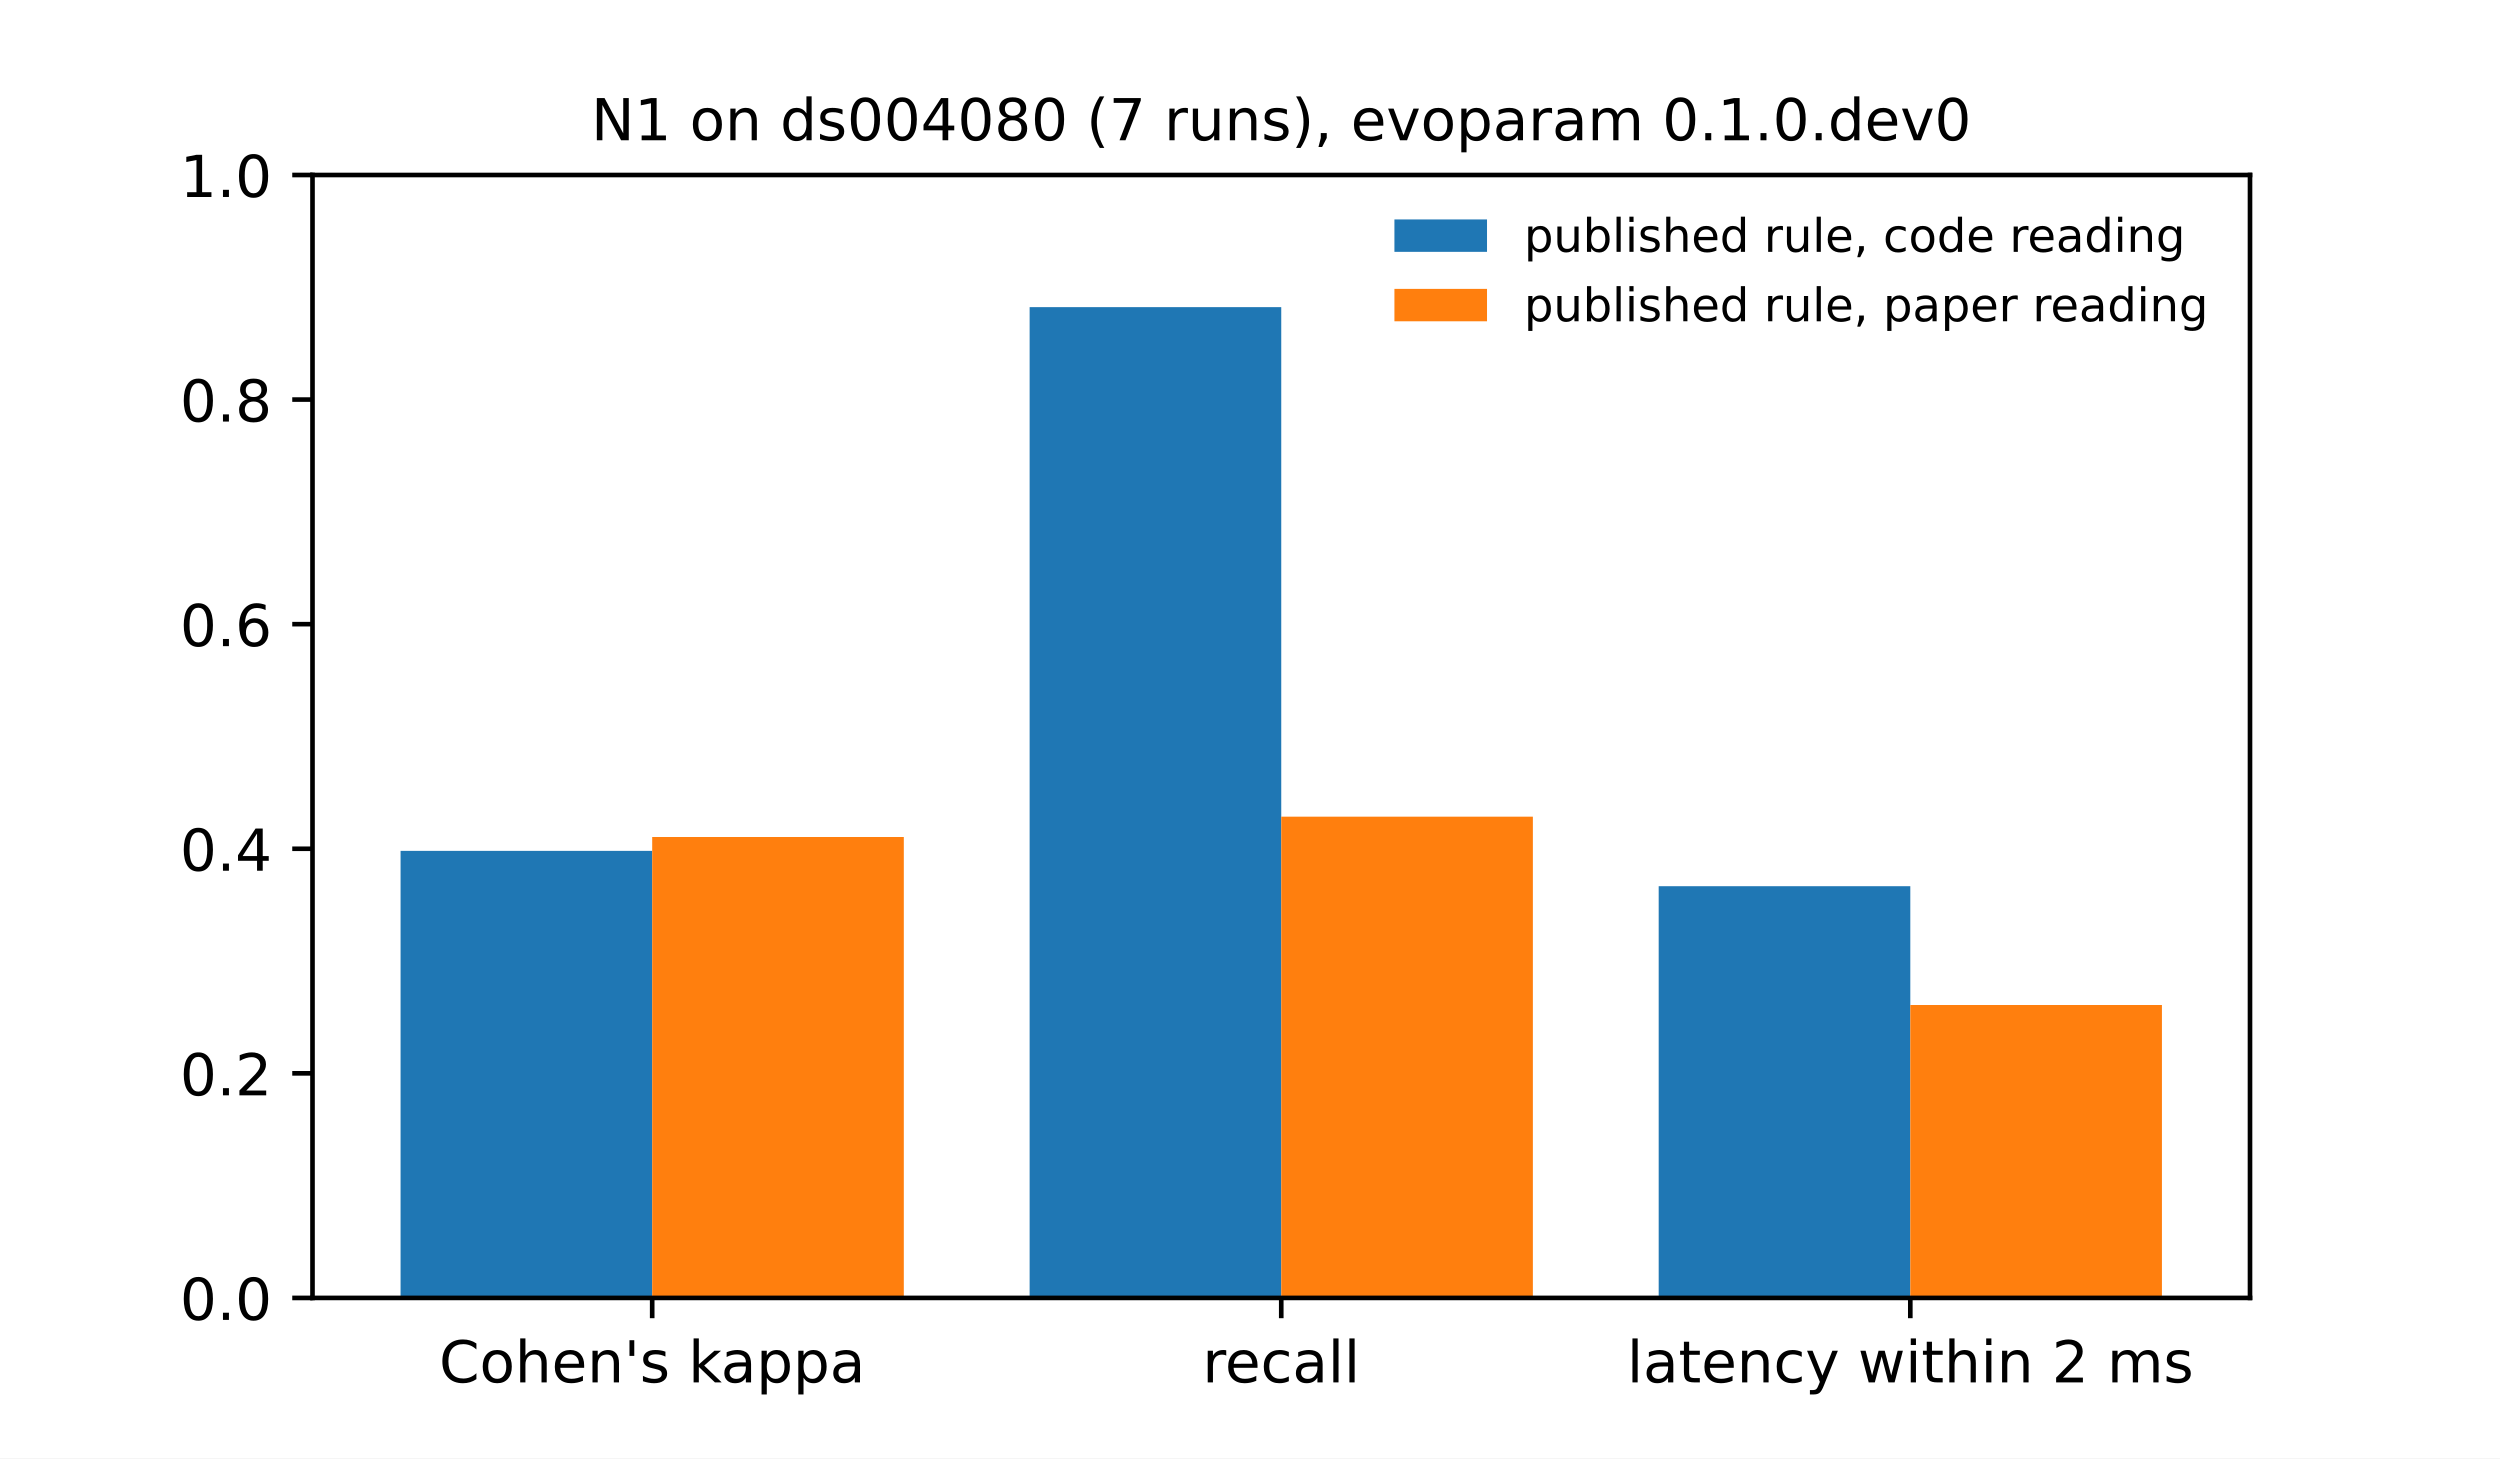
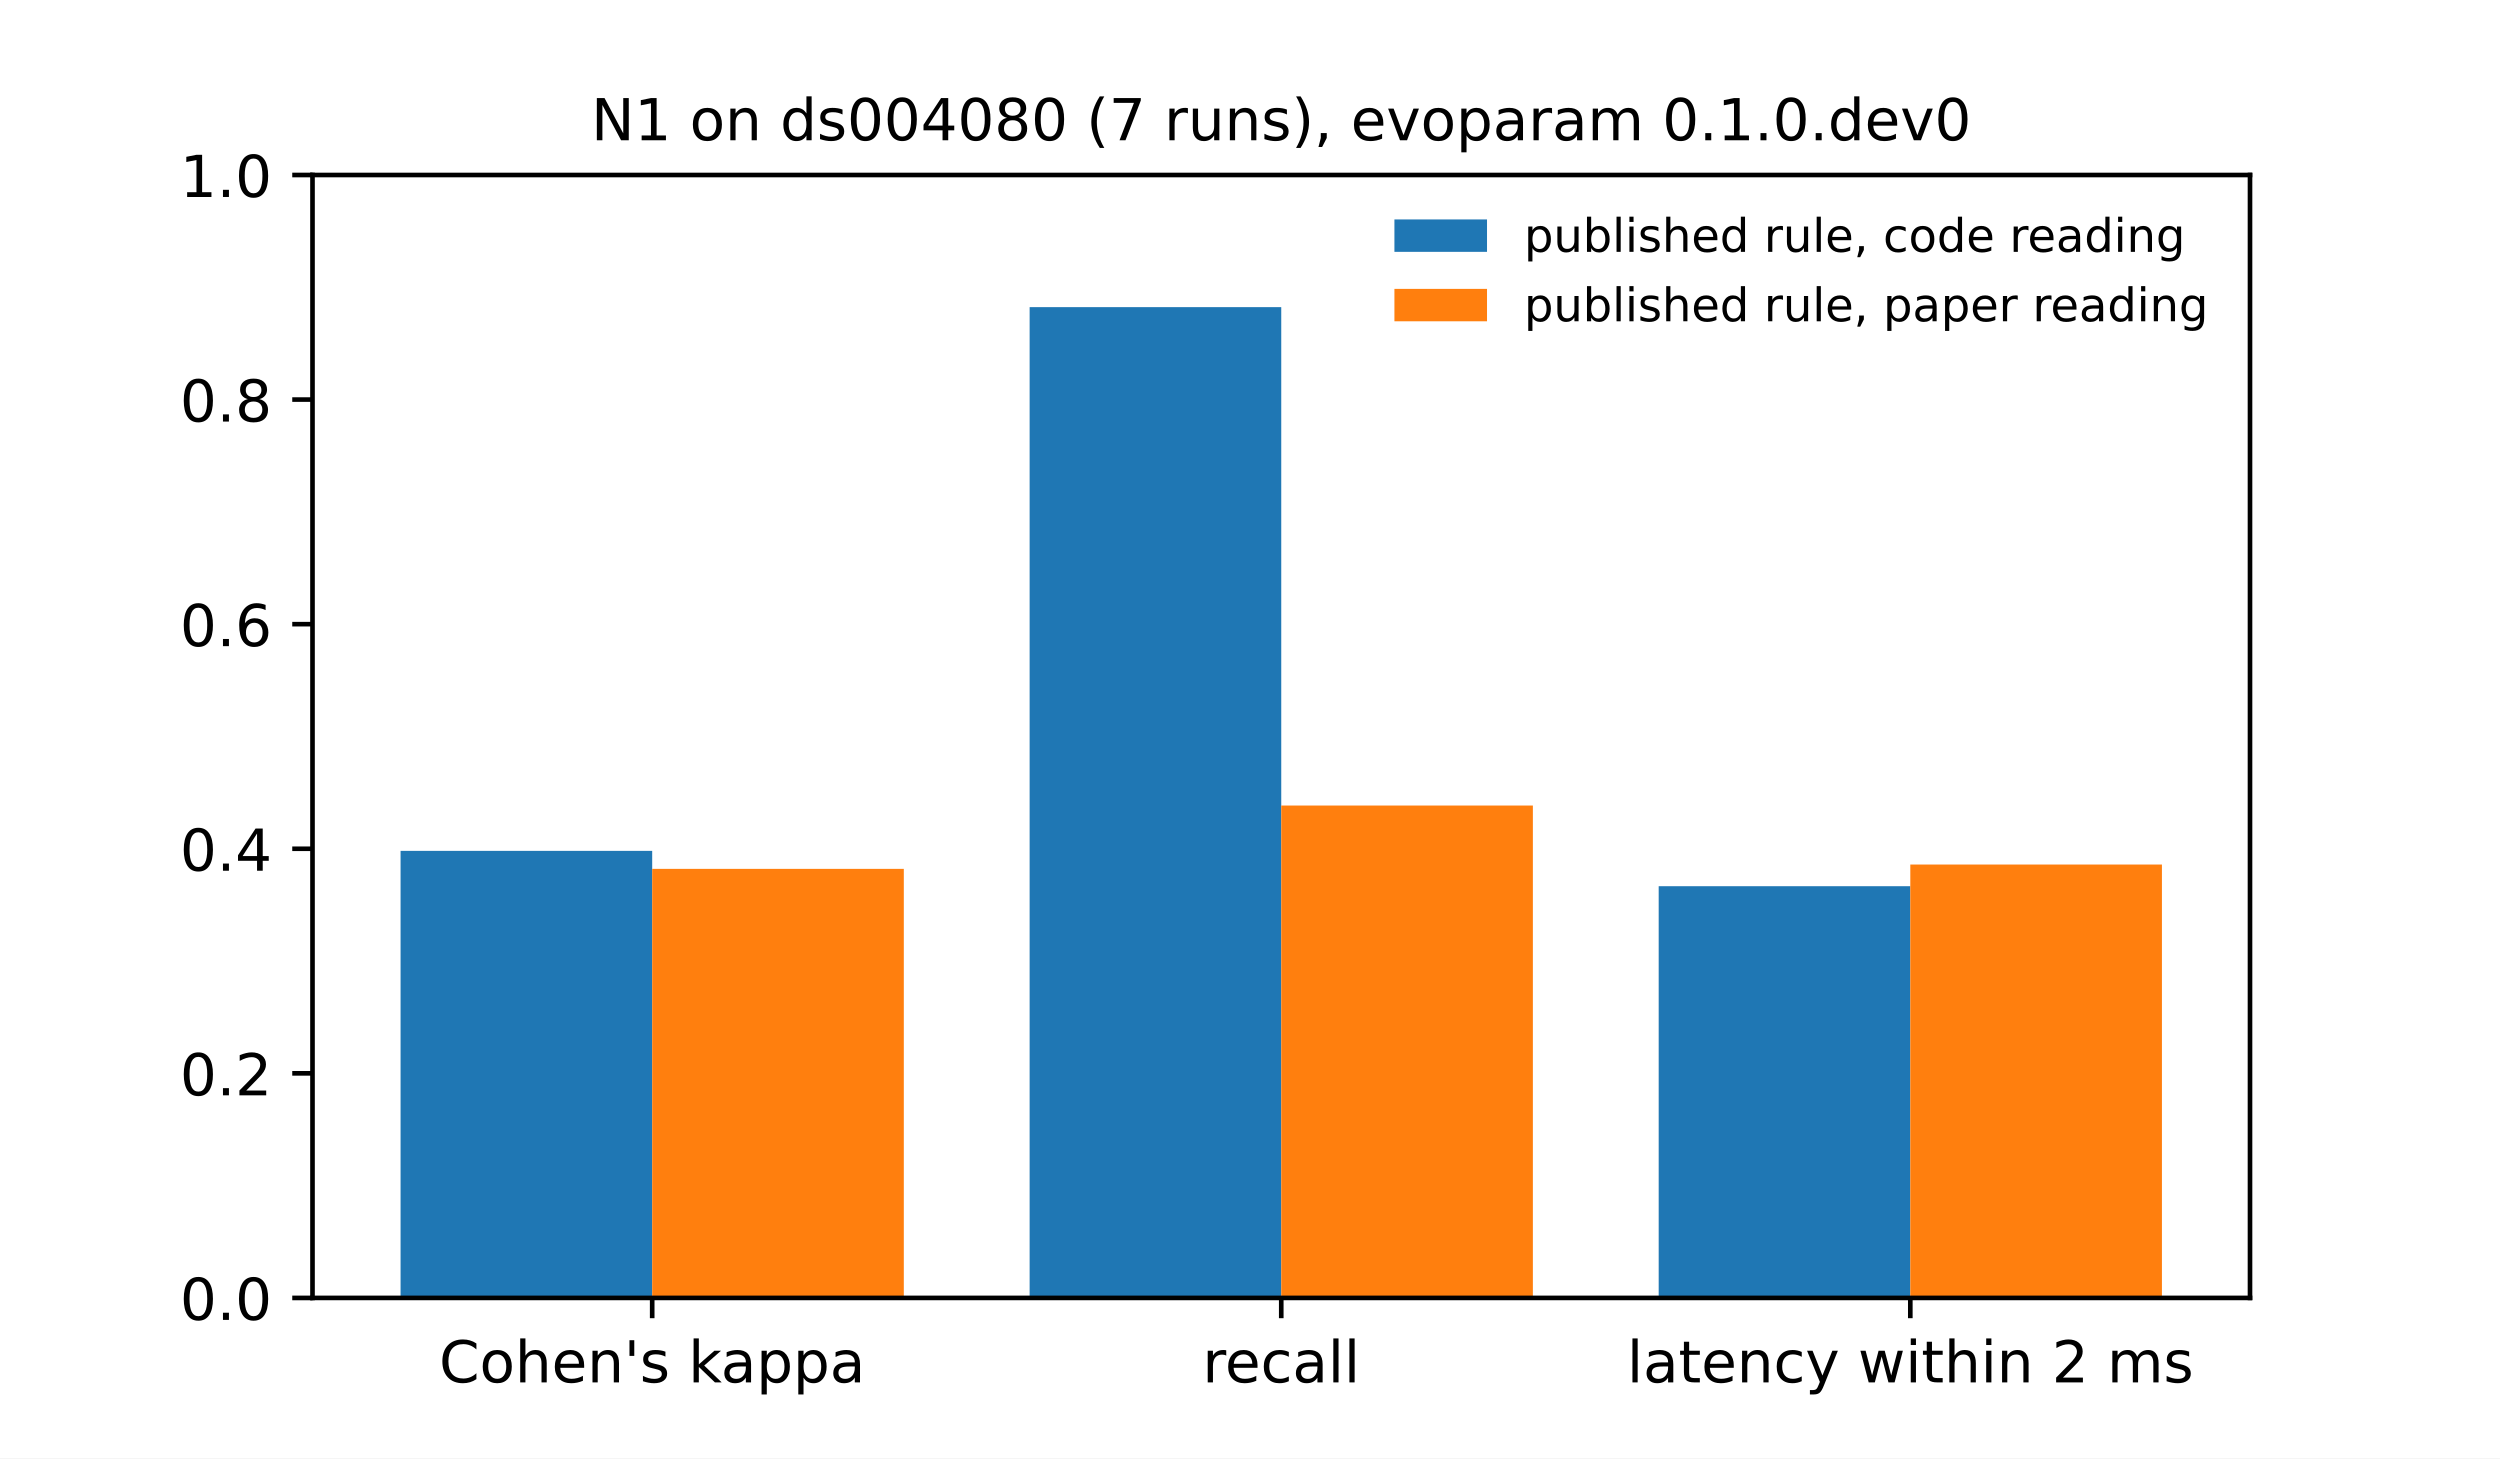
<svg xmlns="http://www.w3.org/2000/svg" xmlns:xlink="http://www.w3.org/1999/xlink" width="432pt" height="252pt" viewBox="0 0 432 252" version="1.1">
  <defs>
    <style type="text/css">*{stroke-linejoin: round; stroke-linecap: butt}</style>
  </defs>
  <g id="figure_1">
    <g id="patch_1">
      <path d="M 0 252  L 432 252  L 432 0  L 0 0  z " style="fill: #ffffff" />
    </g>
    <g id="axes_1">
      <g id="patch_2">
        <path d="M 54 224.28  L 388.8 224.28  L 388.8 30.24  L 54 30.24  z " style="fill: #ffffff" />
      </g>
      <g id="patch_3">
        <path d="M 69.218 224.28  L 112.699 224.28  L 112.699 147.034  L 69.218 147.034  z " clip-path="url(#pc93d16bd47)" style="fill: #1f77b4" />
      </g>
      <g id="patch_4">
        <path d="M 177.919 224.28  L 221.4 224.28  L 221.4 53.068  L 177.919 53.068  z " clip-path="url(#pc93d16bd47)" style="fill: #1f77b4" />
      </g>
      <g id="patch_5">
        <path d="M 286.621 224.28  L 330.101 224.28  L 330.101 153.132  L 286.621 153.132  z " clip-path="url(#pc93d16bd47)" style="fill: #1f77b4" />
      </g>
      <g id="patch_6">
-         <path d="M 112.699 224.28  L 156.179 224.28  L 156.179 144.632  L 112.699 144.632  z " clip-path="url(#pc93d16bd47)" style="fill: #ff7f0e" />
+         <path d="M 112.699 224.28  L 156.179 224.28  L 156.179 150.143  L 112.699 150.143  z " clip-path="url(#pc93d16bd47)" style="fill: #ff7f0e" />
      </g>
      <g id="patch_7">
-         <path d="M 221.4 224.28  L 264.881 224.28  L 264.881 141.12  L 221.4 141.12  z " clip-path="url(#pc93d16bd47)" style="fill: #ff7f0e" />
+         <path d="M 221.4 224.28  L 264.881 224.28  L 264.881 139.201  L 221.4 139.201  z " clip-path="url(#pc93d16bd47)" style="fill: #ff7f0e" />
      </g>
      <g id="patch_8">
-         <path d="M 330.101 224.28  L 373.582 224.28  L 373.582 173.661  L 330.101 173.661  z " clip-path="url(#pc93d16bd47)" style="fill: #ff7f0e" />
+         <path d="M 330.101 224.28  L 373.582 224.28  L 373.582 149.387  L 330.101 149.387  z " clip-path="url(#pc93d16bd47)" style="fill: #ff7f0e" />
      </g>
      <g id="matplotlib.axis_1">
        <g id="xtick_1">
          <g id="line2d_1">
            <defs>
              <path id="m57f6f46564" d="M 0 0  L 0 3.5  " style="stroke: #000000; stroke-width: 0.8" />
            </defs>
            <g>
              <use xlink:href="#m57f6f46564" x="112.699" y="224.28" style="stroke: #000000; stroke-width: 0.8" />
            </g>
          </g>
          <g id="text_1">
            <g transform="translate(75.88151 238.8784) scale(0.1 -0.1)">
              <defs>
                <path id="DejaVuSans-26" d="M 4122 4306  L 4122 3641  Q 3803 3938 3442 4084  Q 3081 4231 2675 4231  Q 1875 4231 1450 3742  Q 1025 3253 1025 2328  Q 1025 1406 1450 917  Q 1875 428 2675 428  Q 3081 428 3442 575  Q 3803 722 4122 1019  L 4122 359  Q 3791 134 3420 21  Q 3050 -91 2638 -91  Q 1578 -91 968 557  Q 359 1206 359 2328  Q 359 3453 968 4101  Q 1578 4750 2638 4750  Q 3056 4750 3426 4639  Q 3797 4528 4122 4306  z " transform="scale(0.015625)" />
                <path id="DejaVuSans-52" d="M 1959 3097  Q 1497 3097 1228 2736  Q 959 2375 959 1747  Q 959 1119 1226 758  Q 1494 397 1959 397  Q 2419 397 2687 759  Q 2956 1122 2956 1747  Q 2956 2369 2687 2733  Q 2419 3097 1959 3097  z M 1959 3584  Q 2709 3584 3137 3096  Q 3566 2609 3566 1747  Q 3566 888 3137 398  Q 2709 -91 1959 -91  Q 1206 -91 779 398  Q 353 888 353 1747  Q 353 2609 779 3096  Q 1206 3584 1959 3584  z " transform="scale(0.015625)" />
                <path id="DejaVuSans-4b" d="M 3513 2113  L 3513 0  L 2938 0  L 2938 2094  Q 2938 2591 2744 2837  Q 2550 3084 2163 3084  Q 1697 3084 1428 2787  Q 1159 2491 1159 1978  L 1159 0  L 581 0  L 581 4863  L 1159 4863  L 1159 2956  Q 1366 3272 1645 3428  Q 1925 3584 2291 3584  Q 2894 3584 3203 3211  Q 3513 2838 3513 2113  z " transform="scale(0.015625)" />
                <path id="DejaVuSans-48" d="M 3597 1894  L 3597 1613  L 953 1613  Q 991 1019 1311 708  Q 1631 397 2203 397  Q 2534 397 2845 478  Q 3156 559 3463 722  L 3463 178  Q 3153 47 2828 -22  Q 2503 -91 2169 -91  Q 1331 -91 842 396  Q 353 884 353 1716  Q 353 2575 817 3079  Q 1281 3584 2069 3584  Q 2775 3584 3186 3129  Q 3597 2675 3597 1894  z M 3022 2063  Q 3016 2534 2758 2815  Q 2500 3097 2075 3097  Q 1594 3097 1305 2825  Q 1016 2553 972 2059  L 3022 2063  z " transform="scale(0.015625)" />
                <path id="DejaVuSans-51" d="M 3513 2113  L 3513 0  L 2938 0  L 2938 2094  Q 2938 2591 2744 2837  Q 2550 3084 2163 3084  Q 1697 3084 1428 2787  Q 1159 2491 1159 1978  L 1159 0  L 581 0  L 581 3500  L 1159 3500  L 1159 2956  Q 1366 3272 1645 3428  Q 1925 3584 2291 3584  Q 2894 3584 3203 3211  Q 3513 2838 3513 2113  z " transform="scale(0.015625)" />
                <path id="DejaVuSans-a" d="M 1147 4666  L 1147 2931  L 616 2931  L 616 4666  L 1147 4666  z " transform="scale(0.015625)" />
                <path id="DejaVuSans-56" d="M 2834 3397  L 2834 2853  Q 2591 2978 2328 3040  Q 2066 3103 1784 3103  Q 1356 3103 1142 2972  Q 928 2841 928 2578  Q 928 2378 1081 2264  Q 1234 2150 1697 2047  L 1894 2003  Q 2506 1872 2764 1633  Q 3022 1394 3022 966  Q 3022 478 2636 193  Q 2250 -91 1575 -91  Q 1294 -91 989 -36  Q 684 19 347 128  L 347 722  Q 666 556 975 473  Q 1284 391 1588 391  Q 1994 391 2212 530  Q 2431 669 2431 922  Q 2431 1156 2273 1281  Q 2116 1406 1581 1522  L 1381 1569  Q 847 1681 609 1914  Q 372 2147 372 2553  Q 372 3047 722 3315  Q 1072 3584 1716 3584  Q 2034 3584 2315 3537  Q 2597 3491 2834 3397  z " transform="scale(0.015625)" />
                <path id="DejaVuSans-3" transform="scale(0.015625)" />
                <path id="DejaVuSans-4e" d="M 581 4863  L 1159 4863  L 1159 1991  L 2875 3500  L 3609 3500  L 1753 1863  L 3688 0  L 2938 0  L 1159 1709  L 1159 0  L 581 0  L 581 4863  z " transform="scale(0.015625)" />
                <path id="DejaVuSans-44" d="M 2194 1759  Q 1497 1759 1228 1600  Q 959 1441 959 1056  Q 959 750 1161 570  Q 1363 391 1709 391  Q 2188 391 2477 730  Q 2766 1069 2766 1631  L 2766 1759  L 2194 1759  z M 3341 1997  L 3341 0  L 2766 0  L 2766 531  Q 2569 213 2275 61  Q 1981 -91 1556 -91  Q 1019 -91 701 211  Q 384 513 384 1019  Q 384 1609 779 1909  Q 1175 2209 1959 2209  L 2766 2209  L 2766 2266  Q 2766 2663 2505 2880  Q 2244 3097 1772 3097  Q 1472 3097 1187 3025  Q 903 2953 641 2809  L 641 3341  Q 956 3463 1253 3523  Q 1550 3584 1831 3584  Q 2591 3584 2966 3190  Q 3341 2797 3341 1997  z " transform="scale(0.015625)" />
                <path id="DejaVuSans-53" d="M 1159 525  L 1159 -1331  L 581 -1331  L 581 3500  L 1159 3500  L 1159 2969  Q 1341 3281 1617 3432  Q 1894 3584 2278 3584  Q 2916 3584 3314 3078  Q 3713 2572 3713 1747  Q 3713 922 3314 415  Q 2916 -91 2278 -91  Q 1894 -91 1617 61  Q 1341 213 1159 525  z M 3116 1747  Q 3116 2381 2855 2742  Q 2594 3103 2138 3103  Q 1681 3103 1420 2742  Q 1159 2381 1159 1747  Q 1159 1113 1420 752  Q 1681 391 2138 391  Q 2594 391 2855 752  Q 3116 1113 3116 1747  z " transform="scale(0.015625)" />
              </defs>
              <use xlink:href="#DejaVuSans-26" />
              <use xlink:href="#DejaVuSans-52" transform="translate(69.82812 0)" />
              <use xlink:href="#DejaVuSans-4b" transform="translate(131.0156 0)" />
              <use xlink:href="#DejaVuSans-48" transform="translate(194.3906 0)" />
              <use xlink:href="#DejaVuSans-51" transform="translate(255.9219 0)" />
              <use xlink:href="#DejaVuSans-a" transform="translate(319.2969 0)" />
              <use xlink:href="#DejaVuSans-56" transform="translate(346.7812 0)" />
              <use xlink:href="#DejaVuSans-3" transform="translate(398.875 0)" />
              <use xlink:href="#DejaVuSans-4e" transform="translate(430.6562 0)" />
              <use xlink:href="#DejaVuSans-44" transform="translate(486.8125 0)" />
              <use xlink:href="#DejaVuSans-53" transform="translate(548.0938 0)" />
              <use xlink:href="#DejaVuSans-53" transform="translate(611.5781 0)" />
              <use xlink:href="#DejaVuSans-44" transform="translate(675.0625 0)" />
            </g>
          </g>
        </g>
        <g id="xtick_2">
          <g id="line2d_2">
            <g>
              <use xlink:href="#m57f6f46564" x="221.4" y="224.28" style="stroke: #000000; stroke-width: 0.8" />
            </g>
          </g>
          <g id="text_2">
            <g transform="translate(207.7867 238.8784) scale(0.1 -0.1)">
              <defs>
                <path id="DejaVuSans-55" d="M 2631 2963  Q 2534 3019 2420 3045  Q 2306 3072 2169 3072  Q 1681 3072 1420 2755  Q 1159 2438 1159 1844  L 1159 0  L 581 0  L 581 3500  L 1159 3500  L 1159 2956  Q 1341 3275 1631 3429  Q 1922 3584 2338 3584  Q 2397 3584 2469 3576  Q 2541 3569 2628 3553  L 2631 2963  z " transform="scale(0.015625)" />
                <path id="DejaVuSans-46" d="M 3122 3366  L 3122 2828  Q 2878 2963 2633 3030  Q 2388 3097 2138 3097  Q 1578 3097 1268 2742  Q 959 2388 959 1747  Q 959 1106 1268 751  Q 1578 397 2138 397  Q 2388 397 2633 464  Q 2878 531 3122 666  L 3122 134  Q 2881 22 2623 -34  Q 2366 -91 2075 -91  Q 1284 -91 818 406  Q 353 903 353 1747  Q 353 2603 823 3093  Q 1294 3584 2113 3584  Q 2378 3584 2631 3529  Q 2884 3475 3122 3366  z " transform="scale(0.015625)" />
                <path id="DejaVuSans-4f" d="M 603 4863  L 1178 4863  L 1178 0  L 603 0  L 603 4863  z " transform="scale(0.015625)" />
              </defs>
              <use xlink:href="#DejaVuSans-55" />
              <use xlink:href="#DejaVuSans-48" transform="translate(38.90625 0)" />
              <use xlink:href="#DejaVuSans-46" transform="translate(100.4375 0)" />
              <use xlink:href="#DejaVuSans-44" transform="translate(155.4219 0)" />
              <use xlink:href="#DejaVuSans-4f" transform="translate(216.7031 0)" />
              <use xlink:href="#DejaVuSans-4f" transform="translate(244.4844 0)" />
            </g>
          </g>
        </g>
        <g id="xtick_3">
          <g id="line2d_3">
            <g>
              <use xlink:href="#m57f6f46564" x="330.101" y="224.28" style="stroke: #000000; stroke-width: 0.8" />
            </g>
          </g>
          <g id="text_3">
            <g transform="translate(281.1458 238.8784) scale(0.1 -0.1)">
              <defs>
                <path id="DejaVuSans-57" d="M 1172 4494  L 1172 3500  L 2356 3500  L 2356 3053  L 1172 3053  L 1172 1153  Q 1172 725 1289 603  Q 1406 481 1766 481  L 2356 481  L 2356 0  L 1766 0  Q 1100 0 847 248  Q 594 497 594 1153  L 594 3053  L 172 3053  L 172 3500  L 594 3500  L 594 4494  L 1172 4494  z " transform="scale(0.015625)" />
                <path id="DejaVuSans-5c" d="M 2059 -325  Q 1816 -950 1584 -1140  Q 1353 -1331 966 -1331  L 506 -1331  L 506 -850  L 844 -850  Q 1081 -850 1212 -737  Q 1344 -625 1503 -206  L 1606 56  L 191 3500  L 800 3500  L 1894 763  L 2988 3500  L 3597 3500  L 2059 -325  z " transform="scale(0.015625)" />
                <path id="DejaVuSans-5a" d="M 269 3500  L 844 3500  L 1563 769  L 2278 3500  L 2956 3500  L 3675 769  L 4391 3500  L 4966 3500  L 4050 0  L 3372 0  L 2619 2869  L 1863 0  L 1184 0  L 269 3500  z " transform="scale(0.015625)" />
                <path id="DejaVuSans-4c" d="M 603 3500  L 1178 3500  L 1178 0  L 603 0  L 603 3500  z M 603 4863  L 1178 4863  L 1178 4134  L 603 4134  L 603 4863  z " transform="scale(0.015625)" />
                <path id="DejaVuSans-15" d="M 1228 531  L 3431 531  L 3431 0  L 469 0  L 469 531  Q 828 903 1448 1529  Q 2069 2156 2228 2338  Q 2531 2678 2651 2914  Q 2772 3150 2772 3378  Q 2772 3750 2511 3984  Q 2250 4219 1831 4219  Q 1534 4219 1204 4116  Q 875 4013 500 3803  L 500 4441  Q 881 4594 1212 4672  Q 1544 4750 1819 4750  Q 2544 4750 2975 4387  Q 3406 4025 3406 3419  Q 3406 3131 3298 2873  Q 3191 2616 2906 2266  Q 2828 2175 2409 1742  Q 1991 1309 1228 531  z " transform="scale(0.015625)" />
                <path id="DejaVuSans-50" d="M 3328 2828  Q 3544 3216 3844 3400  Q 4144 3584 4550 3584  Q 5097 3584 5394 3201  Q 5691 2819 5691 2113  L 5691 0  L 5113 0  L 5113 2094  Q 5113 2597 4934 2840  Q 4756 3084 4391 3084  Q 3944 3084 3684 2787  Q 3425 2491 3425 1978  L 3425 0  L 2847 0  L 2847 2094  Q 2847 2600 2669 2842  Q 2491 3084 2119 3084  Q 1678 3084 1418 2786  Q 1159 2488 1159 1978  L 1159 0  L 581 0  L 581 3500  L 1159 3500  L 1159 2956  Q 1356 3278 1631 3431  Q 1906 3584 2284 3584  Q 2666 3584 2933 3390  Q 3200 3197 3328 2828  z " transform="scale(0.015625)" />
              </defs>
              <use xlink:href="#DejaVuSans-4f" />
              <use xlink:href="#DejaVuSans-44" transform="translate(27.78125 0)" />
              <use xlink:href="#DejaVuSans-57" transform="translate(89.0625 0)" />
              <use xlink:href="#DejaVuSans-48" transform="translate(128.2656 0)" />
              <use xlink:href="#DejaVuSans-51" transform="translate(189.7969 0)" />
              <use xlink:href="#DejaVuSans-46" transform="translate(253.1719 0)" />
              <use xlink:href="#DejaVuSans-5c" transform="translate(308.1562 0)" />
              <use xlink:href="#DejaVuSans-3" transform="translate(367.3438 0)" />
              <use xlink:href="#DejaVuSans-5a" transform="translate(399.125 0)" />
              <use xlink:href="#DejaVuSans-4c" transform="translate(480.9062 0)" />
              <use xlink:href="#DejaVuSans-57" transform="translate(508.6875 0)" />
              <use xlink:href="#DejaVuSans-4b" transform="translate(547.8906 0)" />
              <use xlink:href="#DejaVuSans-4c" transform="translate(611.2656 0)" />
              <use xlink:href="#DejaVuSans-51" transform="translate(639.0469 0)" />
              <use xlink:href="#DejaVuSans-3" transform="translate(702.4219 0)" />
              <use xlink:href="#DejaVuSans-15" transform="translate(734.2031 0)" />
              <use xlink:href="#DejaVuSans-3" transform="translate(797.8281 0)" />
              <use xlink:href="#DejaVuSans-50" transform="translate(829.6094 0)" />
              <use xlink:href="#DejaVuSans-56" transform="translate(927.0156 0)" />
            </g>
          </g>
        </g>
      </g>
      <g id="matplotlib.axis_2">
        <g id="ytick_1">
          <g id="line2d_4">
            <defs>
              <path id="m195e63f041" d="M 0 0  L -3.5 0  " style="stroke: #000000; stroke-width: 0.8" />
            </defs>
            <g>
              <use xlink:href="#m195e63f041" x="54" y="224.28" style="stroke: #000000; stroke-width: 0.8" />
            </g>
          </g>
          <g id="text_4">
            <g transform="translate(31.09688 228.0788) scale(0.1 -0.1)">
              <defs>
                <path id="DejaVuSans-13" d="M 2034 4250  Q 1547 4250 1301 3770  Q 1056 3291 1056 2328  Q 1056 1369 1301 889  Q 1547 409 2034 409  Q 2525 409 2770 889  Q 3016 1369 3016 2328  Q 3016 3291 2770 3770  Q 2525 4250 2034 4250  z M 2034 4750  Q 2819 4750 3233 4129  Q 3647 3509 3647 2328  Q 3647 1150 3233 529  Q 2819 -91 2034 -91  Q 1250 -91 836 529  Q 422 1150 422 2328  Q 422 3509 836 4129  Q 1250 4750 2034 4750  z " transform="scale(0.015625)" />
                <path id="DejaVuSans-11" d="M 684 794  L 1344 794  L 1344 0  L 684 0  L 684 794  z " transform="scale(0.015625)" />
              </defs>
              <use xlink:href="#DejaVuSans-13" />
              <use xlink:href="#DejaVuSans-11" transform="translate(63.625 0)" />
              <use xlink:href="#DejaVuSans-13" transform="translate(95.40625 0)" />
            </g>
          </g>
        </g>
        <g id="ytick_2">
          <g id="line2d_5">
            <g>
              <use xlink:href="#m195e63f041" x="54" y="185.472" style="stroke: #000000; stroke-width: 0.8" />
            </g>
          </g>
          <g id="text_5">
            <g transform="translate(31.09688 189.2708) scale(0.1 -0.1)">
              <use xlink:href="#DejaVuSans-13" />
              <use xlink:href="#DejaVuSans-11" transform="translate(63.625 0)" />
              <use xlink:href="#DejaVuSans-15" transform="translate(95.40625 0)" />
            </g>
          </g>
        </g>
        <g id="ytick_3">
          <g id="line2d_6">
            <g>
              <use xlink:href="#m195e63f041" x="54" y="146.664" style="stroke: #000000; stroke-width: 0.8" />
            </g>
          </g>
          <g id="text_6">
            <g transform="translate(31.09688 150.4628) scale(0.1 -0.1)">
              <defs>
                <path id="DejaVuSans-17" d="M 2419 4116  L 825 1625  L 2419 1625  L 2419 4116  z M 2253 4666  L 3047 4666  L 3047 1625  L 3713 1625  L 3713 1100  L 3047 1100  L 3047 0  L 2419 0  L 2419 1100  L 313 1100  L 313 1709  L 2253 4666  z " transform="scale(0.015625)" />
              </defs>
              <use xlink:href="#DejaVuSans-13" />
              <use xlink:href="#DejaVuSans-11" transform="translate(63.625 0)" />
              <use xlink:href="#DejaVuSans-17" transform="translate(95.40625 0)" />
            </g>
          </g>
        </g>
        <g id="ytick_4">
          <g id="line2d_7">
            <g>
              <use xlink:href="#m195e63f041" x="54" y="107.856" style="stroke: #000000; stroke-width: 0.8" />
            </g>
          </g>
          <g id="text_7">
            <g transform="translate(31.09688 111.6548) scale(0.1 -0.1)">
              <defs>
                <path id="DejaVuSans-19" d="M 2113 2584  Q 1688 2584 1439 2293  Q 1191 2003 1191 1497  Q 1191 994 1439 701  Q 1688 409 2113 409  Q 2538 409 2786 701  Q 3034 994 3034 1497  Q 3034 2003 2786 2293  Q 2538 2584 2113 2584  z M 3366 4563  L 3366 3988  Q 3128 4100 2886 4159  Q 2644 4219 2406 4219  Q 1781 4219 1451 3797  Q 1122 3375 1075 2522  Q 1259 2794 1537 2939  Q 1816 3084 2150 3084  Q 2853 3084 3261 2657  Q 3669 2231 3669 1497  Q 3669 778 3244 343  Q 2819 -91 2113 -91  Q 1303 -91 875 529  Q 447 1150 447 2328  Q 447 3434 972 4092  Q 1497 4750 2381 4750  Q 2619 4750 2861 4703  Q 3103 4656 3366 4563  z " transform="scale(0.015625)" />
              </defs>
              <use xlink:href="#DejaVuSans-13" />
              <use xlink:href="#DejaVuSans-11" transform="translate(63.625 0)" />
              <use xlink:href="#DejaVuSans-19" transform="translate(95.40625 0)" />
            </g>
          </g>
        </g>
        <g id="ytick_5">
          <g id="line2d_8">
            <g>
              <use xlink:href="#m195e63f041" x="54" y="69.048" style="stroke: #000000; stroke-width: 0.8" />
            </g>
          </g>
          <g id="text_8">
            <g transform="translate(31.09688 72.84683) scale(0.1 -0.1)">
              <defs>
                <path id="DejaVuSans-1b" d="M 2034 2216  Q 1584 2216 1326 1975  Q 1069 1734 1069 1313  Q 1069 891 1326 650  Q 1584 409 2034 409  Q 2484 409 2743 651  Q 3003 894 3003 1313  Q 3003 1734 2745 1975  Q 2488 2216 2034 2216  z M 1403 2484  Q 997 2584 770 2862  Q 544 3141 544 3541  Q 544 4100 942 4425  Q 1341 4750 2034 4750  Q 2731 4750 3128 4425  Q 3525 4100 3525 3541  Q 3525 3141 3298 2862  Q 3072 2584 2669 2484  Q 3125 2378 3379 2068  Q 3634 1759 3634 1313  Q 3634 634 3220 271  Q 2806 -91 2034 -91  Q 1263 -91 848 271  Q 434 634 434 1313  Q 434 1759 690 2068  Q 947 2378 1403 2484  z M 1172 3481  Q 1172 3119 1398 2916  Q 1625 2713 2034 2713  Q 2441 2713 2670 2916  Q 2900 3119 2900 3481  Q 2900 3844 2670 4047  Q 2441 4250 2034 4250  Q 1625 4250 1398 4047  Q 1172 3844 1172 3481  z " transform="scale(0.015625)" />
              </defs>
              <use xlink:href="#DejaVuSans-13" />
              <use xlink:href="#DejaVuSans-11" transform="translate(63.625 0)" />
              <use xlink:href="#DejaVuSans-1b" transform="translate(95.40625 0)" />
            </g>
          </g>
        </g>
        <g id="ytick_6">
          <g id="line2d_9">
            <g>
              <use xlink:href="#m195e63f041" x="54" y="30.24" style="stroke: #000000; stroke-width: 0.8" />
            </g>
          </g>
          <g id="text_9">
            <g transform="translate(31.09688 34.03883) scale(0.1 -0.1)">
              <defs>
                <path id="DejaVuSans-14" d="M 794 531  L 1825 531  L 1825 4091  L 703 3866  L 703 4441  L 1819 4666  L 2450 4666  L 2450 531  L 3481 531  L 3481 0  L 794 0  L 794 531  z " transform="scale(0.015625)" />
              </defs>
              <use xlink:href="#DejaVuSans-14" />
              <use xlink:href="#DejaVuSans-11" transform="translate(63.625 0)" />
              <use xlink:href="#DejaVuSans-13" transform="translate(95.40625 0)" />
            </g>
          </g>
        </g>
      </g>
      <g id="patch_9">
        <path d="M 54 224.28  L 54 30.24  " style="fill: none; stroke: #000000; stroke-width: 0.8; stroke-linejoin: miter; stroke-linecap: square" />
      </g>
      <g id="patch_10">
        <path d="M 388.8 224.28  L 388.8 30.24  " style="fill: none; stroke: #000000; stroke-width: 0.8; stroke-linejoin: miter; stroke-linecap: square" />
      </g>
      <g id="patch_11">
        <path d="M 54 224.28  L 388.8 224.28  " style="fill: none; stroke: #000000; stroke-width: 0.8; stroke-linejoin: miter; stroke-linecap: square" />
      </g>
      <g id="patch_12">
        <path d="M 54 30.24  L 388.8 30.24  " style="fill: none; stroke: #000000; stroke-width: 0.8; stroke-linejoin: miter; stroke-linecap: square" />
      </g>
      <g id="text_10">
        <g transform="translate(102.1539 24.24) scale(0.1 -0.1)">
          <defs>
            <path id="DejaVuSans-31" d="M 628 4666  L 1478 4666  L 3547 763  L 3547 4666  L 4159 4666  L 4159 0  L 3309 0  L 1241 3903  L 1241 0  L 628 0  L 628 4666  z " transform="scale(0.015625)" />
            <path id="DejaVuSans-47" d="M 2906 2969  L 2906 4863  L 3481 4863  L 3481 0  L 2906 0  L 2906 525  Q 2725 213 2448 61  Q 2172 -91 1784 -91  Q 1150 -91 751 415  Q 353 922 353 1747  Q 353 2572 751 3078  Q 1150 3584 1784 3584  Q 2172 3584 2448 3432  Q 2725 3281 2906 2969  z M 947 1747  Q 947 1113 1208 752  Q 1469 391 1925 391  Q 2381 391 2643 752  Q 2906 1113 2906 1747  Q 2906 2381 2643 2742  Q 2381 3103 1925 3103  Q 1469 3103 1208 2742  Q 947 2381 947 1747  z " transform="scale(0.015625)" />
            <path id="DejaVuSans-b" d="M 1984 4856  Q 1566 4138 1362 3434  Q 1159 2731 1159 2009  Q 1159 1288 1364 580  Q 1569 -128 1984 -844  L 1484 -844  Q 1016 -109 783 600  Q 550 1309 550 2009  Q 550 2706 781 3412  Q 1013 4119 1484 4856  L 1984 4856  z " transform="scale(0.015625)" />
            <path id="DejaVuSans-1a" d="M 525 4666  L 3525 4666  L 3525 4397  L 1831 0  L 1172 0  L 2766 4134  L 525 4134  L 525 4666  z " transform="scale(0.015625)" />
            <path id="DejaVuSans-58" d="M 544 1381  L 544 3500  L 1119 3500  L 1119 1403  Q 1119 906 1312 657  Q 1506 409 1894 409  Q 2359 409 2629 706  Q 2900 1003 2900 1516  L 2900 3500  L 3475 3500  L 3475 0  L 2900 0  L 2900 538  Q 2691 219 2414 64  Q 2138 -91 1772 -91  Q 1169 -91 856 284  Q 544 659 544 1381  z M 1991 3584  L 1991 3584  z " transform="scale(0.015625)" />
            <path id="DejaVuSans-c" d="M 513 4856  L 1013 4856  Q 1481 4119 1714 3412  Q 1947 2706 1947 2009  Q 1947 1309 1714 600  Q 1481 -109 1013 -844  L 513 -844  Q 928 -128 1133 580  Q 1338 1288 1338 2009  Q 1338 2731 1133 3434  Q 928 4138 513 4856  z " transform="scale(0.015625)" />
            <path id="DejaVuSans-f" d="M 750 794  L 1409 794  L 1409 256  L 897 -744  L 494 -744  L 750 256  L 750 794  z " transform="scale(0.015625)" />
            <path id="DejaVuSans-59" d="M 191 3500  L 800 3500  L 1894 563  L 2988 3500  L 3597 3500  L 2284 0  L 1503 0  L 191 3500  z " transform="scale(0.015625)" />
          </defs>
          <use xlink:href="#DejaVuSans-31" />
          <use xlink:href="#DejaVuSans-14" transform="translate(74.8125 0)" />
          <use xlink:href="#DejaVuSans-3" transform="translate(138.4375 0)" />
          <use xlink:href="#DejaVuSans-52" transform="translate(170.2188 0)" />
          <use xlink:href="#DejaVuSans-51" transform="translate(231.4062 0)" />
          <use xlink:href="#DejaVuSans-3" transform="translate(294.7812 0)" />
          <use xlink:href="#DejaVuSans-47" transform="translate(326.5625 0)" />
          <use xlink:href="#DejaVuSans-56" transform="translate(390.0469 0)" />
          <use xlink:href="#DejaVuSans-13" transform="translate(442.1406 0)" />
          <use xlink:href="#DejaVuSans-13" transform="translate(505.7656 0)" />
          <use xlink:href="#DejaVuSans-17" transform="translate(569.3906 0)" />
          <use xlink:href="#DejaVuSans-13" transform="translate(633.0156 0)" />
          <use xlink:href="#DejaVuSans-1b" transform="translate(696.6406 0)" />
          <use xlink:href="#DejaVuSans-13" transform="translate(760.2656 0)" />
          <use xlink:href="#DejaVuSans-3" transform="translate(823.8906 0)" />
          <use xlink:href="#DejaVuSans-b" transform="translate(855.6719 0)" />
          <use xlink:href="#DejaVuSans-1a" transform="translate(894.6875 0)" />
          <use xlink:href="#DejaVuSans-3" transform="translate(958.3125 0)" />
          <use xlink:href="#DejaVuSans-55" transform="translate(990.0938 0)" />
          <use xlink:href="#DejaVuSans-58" transform="translate(1031.203 0)" />
          <use xlink:href="#DejaVuSans-51" transform="translate(1094.578 0)" />
          <use xlink:href="#DejaVuSans-56" transform="translate(1157.953 0)" />
          <use xlink:href="#DejaVuSans-c" transform="translate(1210.047 0)" />
          <use xlink:href="#DejaVuSans-f" transform="translate(1249.062 0)" />
          <use xlink:href="#DejaVuSans-3" transform="translate(1280.844 0)" />
          <use xlink:href="#DejaVuSans-48" transform="translate(1312.625 0)" />
          <use xlink:href="#DejaVuSans-59" transform="translate(1374.156 0)" />
          <use xlink:href="#DejaVuSans-52" transform="translate(1433.344 0)" />
          <use xlink:href="#DejaVuSans-53" transform="translate(1494.531 0)" />
          <use xlink:href="#DejaVuSans-44" transform="translate(1558.016 0)" />
          <use xlink:href="#DejaVuSans-55" transform="translate(1619.297 0)" />
          <use xlink:href="#DejaVuSans-44" transform="translate(1660.406 0)" />
          <use xlink:href="#DejaVuSans-50" transform="translate(1721.688 0)" />
          <use xlink:href="#DejaVuSans-3" transform="translate(1819.094 0)" />
          <use xlink:href="#DejaVuSans-13" transform="translate(1850.875 0)" />
          <use xlink:href="#DejaVuSans-11" transform="translate(1914.5 0)" />
          <use xlink:href="#DejaVuSans-14" transform="translate(1946.281 0)" />
          <use xlink:href="#DejaVuSans-11" transform="translate(2009.906 0)" />
          <use xlink:href="#DejaVuSans-13" transform="translate(2041.688 0)" />
          <use xlink:href="#DejaVuSans-11" transform="translate(2105.312 0)" />
          <use xlink:href="#DejaVuSans-47" transform="translate(2137.094 0)" />
          <use xlink:href="#DejaVuSans-48" transform="translate(2200.578 0)" />
          <use xlink:href="#DejaVuSans-59" transform="translate(2262.109 0)" />
          <use xlink:href="#DejaVuSans-13" transform="translate(2321.297 0)" />
        </g>
      </g>
      <g id="legend_1">
        <g id="patch_13">
          <path d="M 240.956 43.519  L 256.956 43.519  L 256.956 37.919  L 240.956 37.919  z " style="fill: #1f77b4" />
        </g>
        <g id="text_11">
          <g transform="translate(263.3562 43.51875) scale(0.08 -0.08)">
            <defs>
              <path id="DejaVuSans-45" d="M 3116 1747  Q 3116 2381 2855 2742  Q 2594 3103 2138 3103  Q 1681 3103 1420 2742  Q 1159 2381 1159 1747  Q 1159 1113 1420 752  Q 1681 391 2138 391  Q 2594 391 2855 752  Q 3116 1113 3116 1747  z M 1159 2969  Q 1341 3281 1617 3432  Q 1894 3584 2278 3584  Q 2916 3584 3314 3078  Q 3713 2572 3713 1747  Q 3713 922 3314 415  Q 2916 -91 2278 -91  Q 1894 -91 1617 61  Q 1341 213 1159 525  L 1159 0  L 581 0  L 581 4863  L 1159 4863  L 1159 2969  z " transform="scale(0.015625)" />
              <path id="DejaVuSans-4a" d="M 2906 1791  Q 2906 2416 2648 2759  Q 2391 3103 1925 3103  Q 1463 3103 1205 2759  Q 947 2416 947 1791  Q 947 1169 1205 825  Q 1463 481 1925 481  Q 2391 481 2648 825  Q 2906 1169 2906 1791  z M 3481 434  Q 3481 -459 3084 -895  Q 2688 -1331 1869 -1331  Q 1566 -1331 1297 -1286  Q 1028 -1241 775 -1147  L 775 -588  Q 1028 -725 1275 -790  Q 1522 -856 1778 -856  Q 2344 -856 2625 -561  Q 2906 -266 2906 331  L 2906 616  Q 2728 306 2450 153  Q 2172 0 1784 0  Q 1141 0 747 490  Q 353 981 353 1791  Q 353 2603 747 3093  Q 1141 3584 1784 3584  Q 2172 3584 2450 3431  Q 2728 3278 2906 2969  L 2906 3500  L 3481 3500  L 3481 434  z " transform="scale(0.015625)" />
            </defs>
            <use xlink:href="#DejaVuSans-53" />
            <use xlink:href="#DejaVuSans-58" transform="translate(63.48438 0)" />
            <use xlink:href="#DejaVuSans-45" transform="translate(126.8594 0)" />
            <use xlink:href="#DejaVuSans-4f" transform="translate(190.3438 0)" />
            <use xlink:href="#DejaVuSans-4c" transform="translate(218.125 0)" />
            <use xlink:href="#DejaVuSans-56" transform="translate(245.9062 0)" />
            <use xlink:href="#DejaVuSans-4b" transform="translate(298 0)" />
            <use xlink:href="#DejaVuSans-48" transform="translate(361.375 0)" />
            <use xlink:href="#DejaVuSans-47" transform="translate(422.9062 0)" />
            <use xlink:href="#DejaVuSans-3" transform="translate(486.3906 0)" />
            <use xlink:href="#DejaVuSans-55" transform="translate(518.1719 0)" />
            <use xlink:href="#DejaVuSans-58" transform="translate(559.2812 0)" />
            <use xlink:href="#DejaVuSans-4f" transform="translate(622.6562 0)" />
            <use xlink:href="#DejaVuSans-48" transform="translate(650.4375 0)" />
            <use xlink:href="#DejaVuSans-f" transform="translate(711.9688 0)" />
            <use xlink:href="#DejaVuSans-3" transform="translate(743.75 0)" />
            <use xlink:href="#DejaVuSans-46" transform="translate(775.5312 0)" />
            <use xlink:href="#DejaVuSans-52" transform="translate(830.5156 0)" />
            <use xlink:href="#DejaVuSans-47" transform="translate(891.7031 0)" />
            <use xlink:href="#DejaVuSans-48" transform="translate(955.1875 0)" />
            <use xlink:href="#DejaVuSans-3" transform="translate(1016.719 0)" />
            <use xlink:href="#DejaVuSans-55" transform="translate(1048.5 0)" />
            <use xlink:href="#DejaVuSans-48" transform="translate(1087.406 0)" />
            <use xlink:href="#DejaVuSans-44" transform="translate(1148.938 0)" />
            <use xlink:href="#DejaVuSans-47" transform="translate(1210.219 0)" />
            <use xlink:href="#DejaVuSans-4c" transform="translate(1273.703 0)" />
            <use xlink:href="#DejaVuSans-51" transform="translate(1301.484 0)" />
            <use xlink:href="#DejaVuSans-4a" transform="translate(1364.859 0)" />
          </g>
        </g>
        <g id="patch_14">
          <path d="M 240.956 55.519  L 256.956 55.519  L 256.956 49.919  L 240.956 49.919  z " style="fill: #ff7f0e" />
        </g>
        <g id="text_12">
          <g transform="translate(263.3562 55.51937) scale(0.08 -0.08)">
            <use xlink:href="#DejaVuSans-53" />
            <use xlink:href="#DejaVuSans-58" transform="translate(63.48438 0)" />
            <use xlink:href="#DejaVuSans-45" transform="translate(126.8594 0)" />
            <use xlink:href="#DejaVuSans-4f" transform="translate(190.3438 0)" />
            <use xlink:href="#DejaVuSans-4c" transform="translate(218.125 0)" />
            <use xlink:href="#DejaVuSans-56" transform="translate(245.9062 0)" />
            <use xlink:href="#DejaVuSans-4b" transform="translate(298 0)" />
            <use xlink:href="#DejaVuSans-48" transform="translate(361.375 0)" />
            <use xlink:href="#DejaVuSans-47" transform="translate(422.9062 0)" />
            <use xlink:href="#DejaVuSans-3" transform="translate(486.3906 0)" />
            <use xlink:href="#DejaVuSans-55" transform="translate(518.1719 0)" />
            <use xlink:href="#DejaVuSans-58" transform="translate(559.2812 0)" />
            <use xlink:href="#DejaVuSans-4f" transform="translate(622.6562 0)" />
            <use xlink:href="#DejaVuSans-48" transform="translate(650.4375 0)" />
            <use xlink:href="#DejaVuSans-f" transform="translate(711.9688 0)" />
            <use xlink:href="#DejaVuSans-3" transform="translate(743.75 0)" />
            <use xlink:href="#DejaVuSans-53" transform="translate(775.5312 0)" />
            <use xlink:href="#DejaVuSans-44" transform="translate(839.0156 0)" />
            <use xlink:href="#DejaVuSans-53" transform="translate(900.2969 0)" />
            <use xlink:href="#DejaVuSans-48" transform="translate(963.7812 0)" />
            <use xlink:href="#DejaVuSans-55" transform="translate(1025.312 0)" />
            <use xlink:href="#DejaVuSans-3" transform="translate(1066.422 0)" />
            <use xlink:href="#DejaVuSans-55" transform="translate(1098.203 0)" />
            <use xlink:href="#DejaVuSans-48" transform="translate(1137.109 0)" />
            <use xlink:href="#DejaVuSans-44" transform="translate(1198.641 0)" />
            <use xlink:href="#DejaVuSans-47" transform="translate(1259.922 0)" />
            <use xlink:href="#DejaVuSans-4c" transform="translate(1323.406 0)" />
            <use xlink:href="#DejaVuSans-51" transform="translate(1351.188 0)" />
            <use xlink:href="#DejaVuSans-4a" transform="translate(1414.562 0)" />
          </g>
        </g>
      </g>
    </g>
  </g>
  <defs>
    <clipPath id="pc93d16bd47">
      <rect x="54" y="30.24" width="334.8" height="194.04" />
    </clipPath>
  </defs>
</svg>
